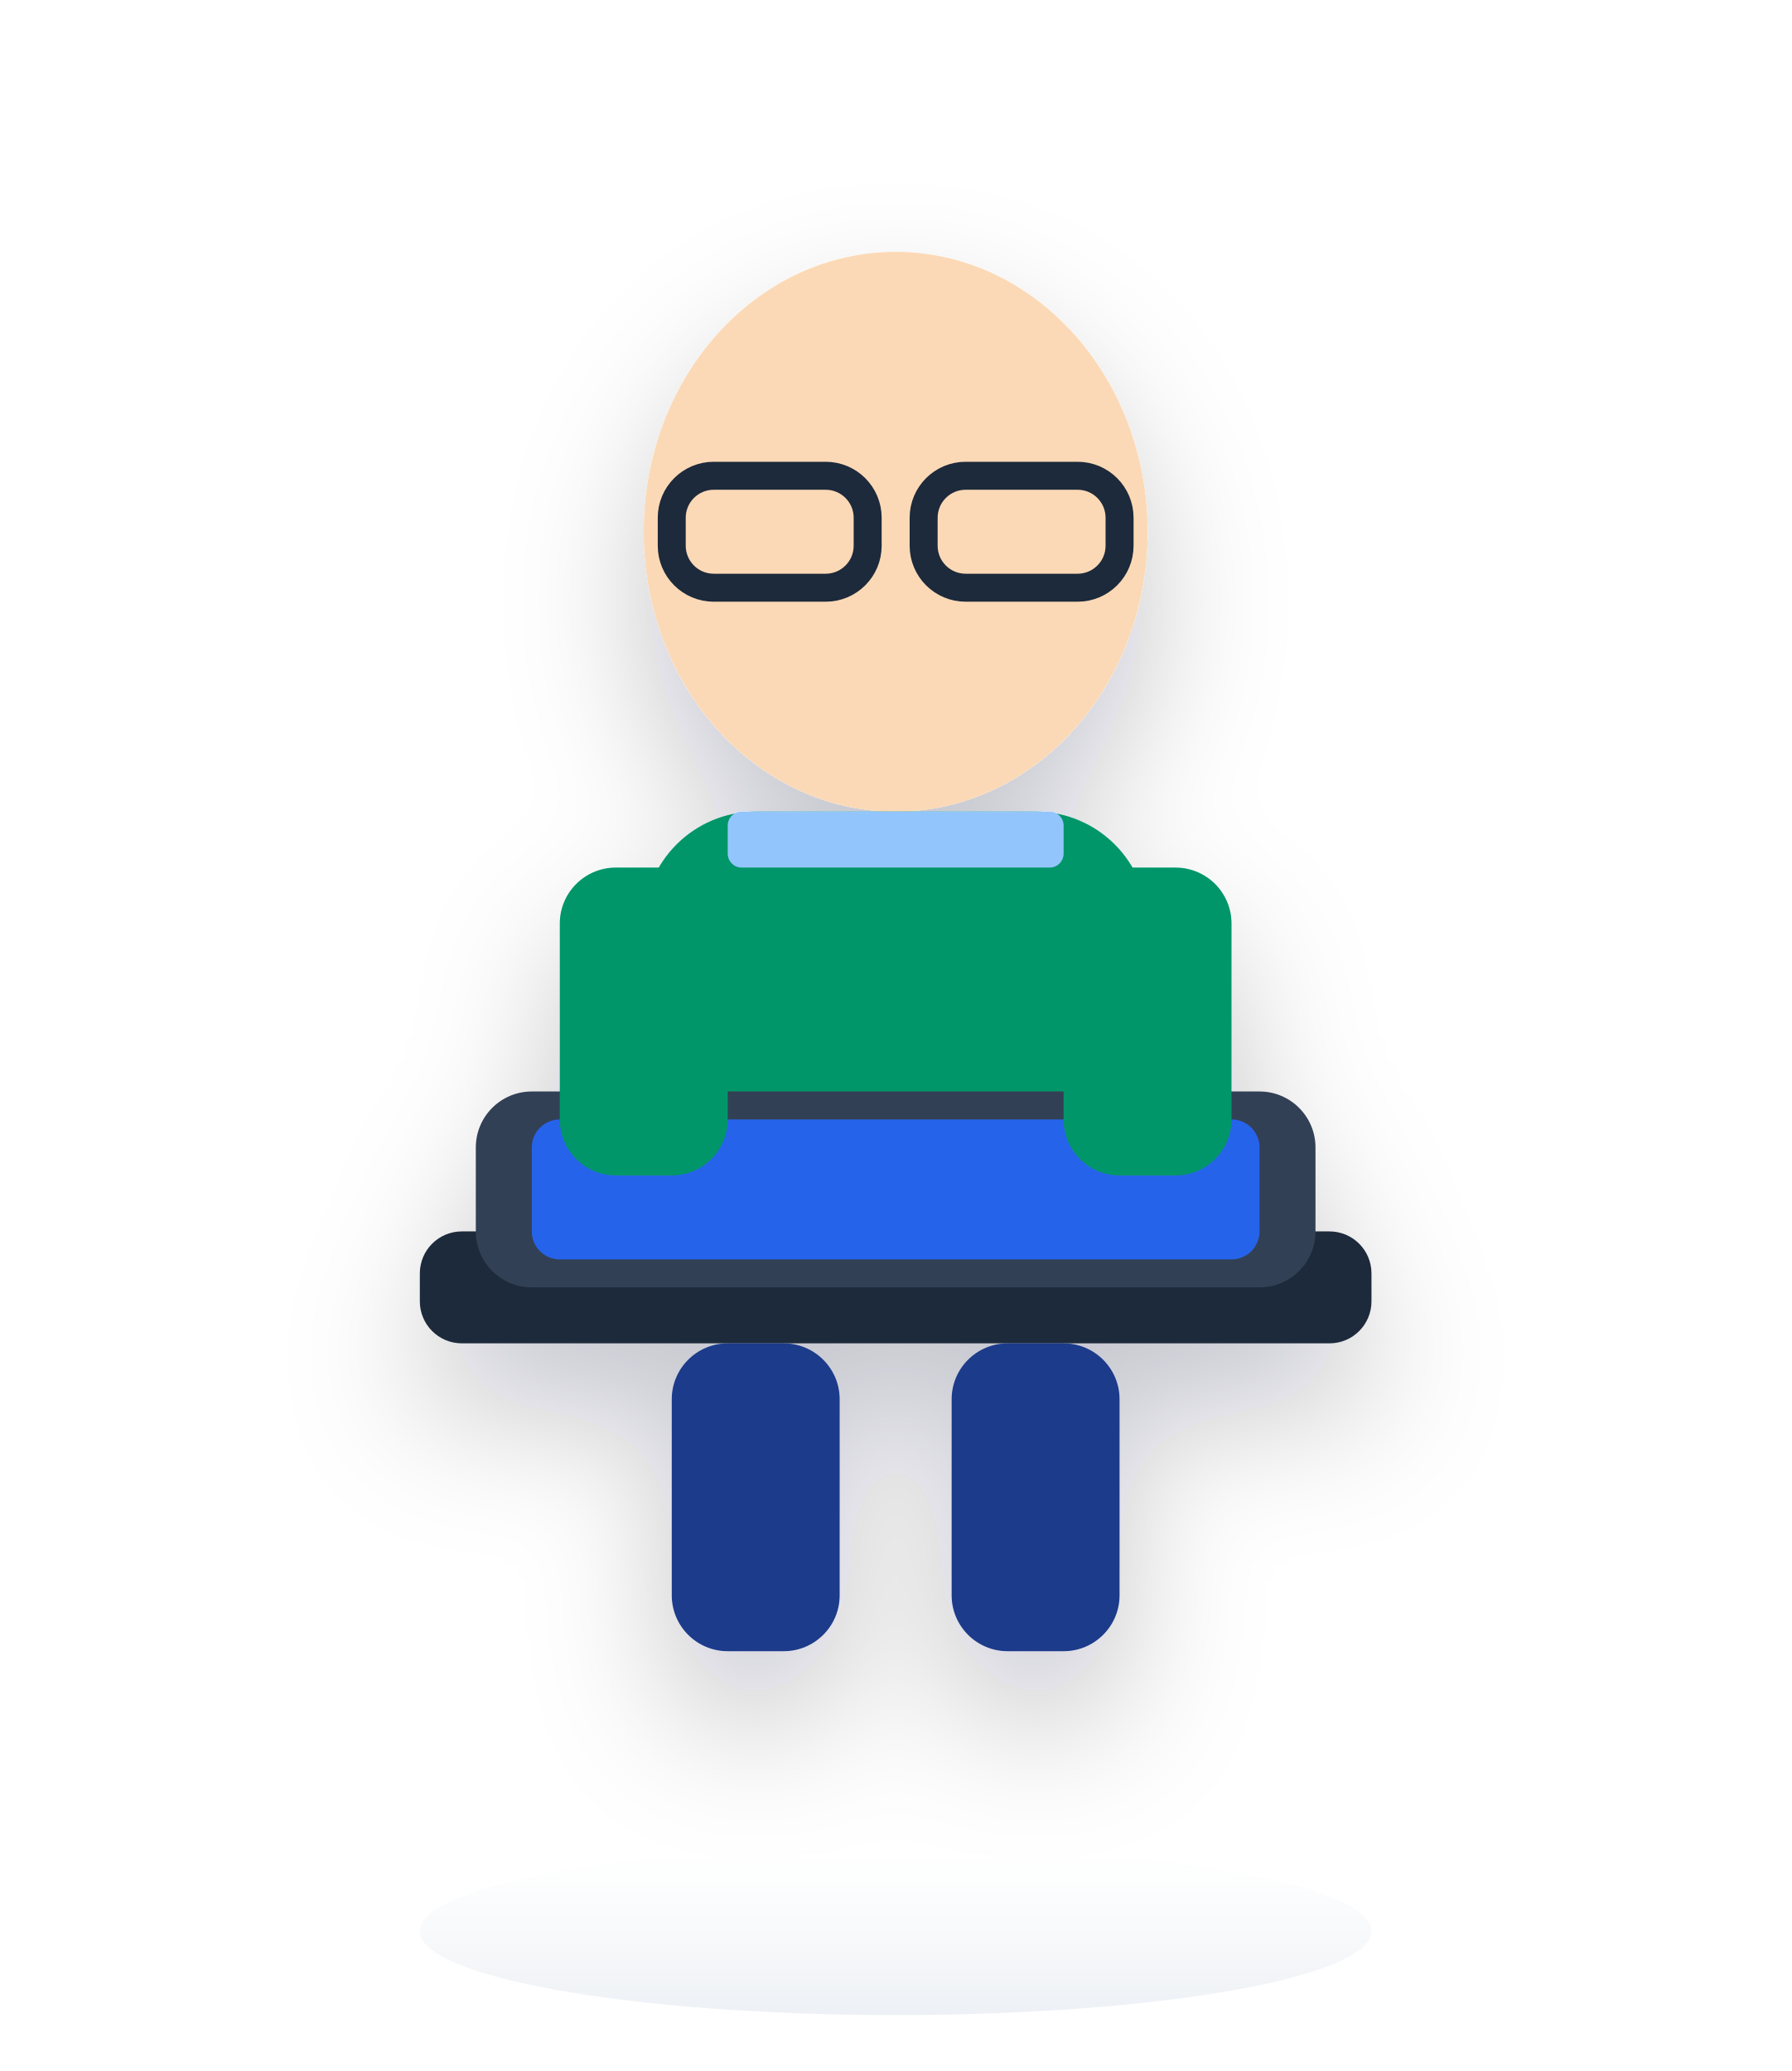
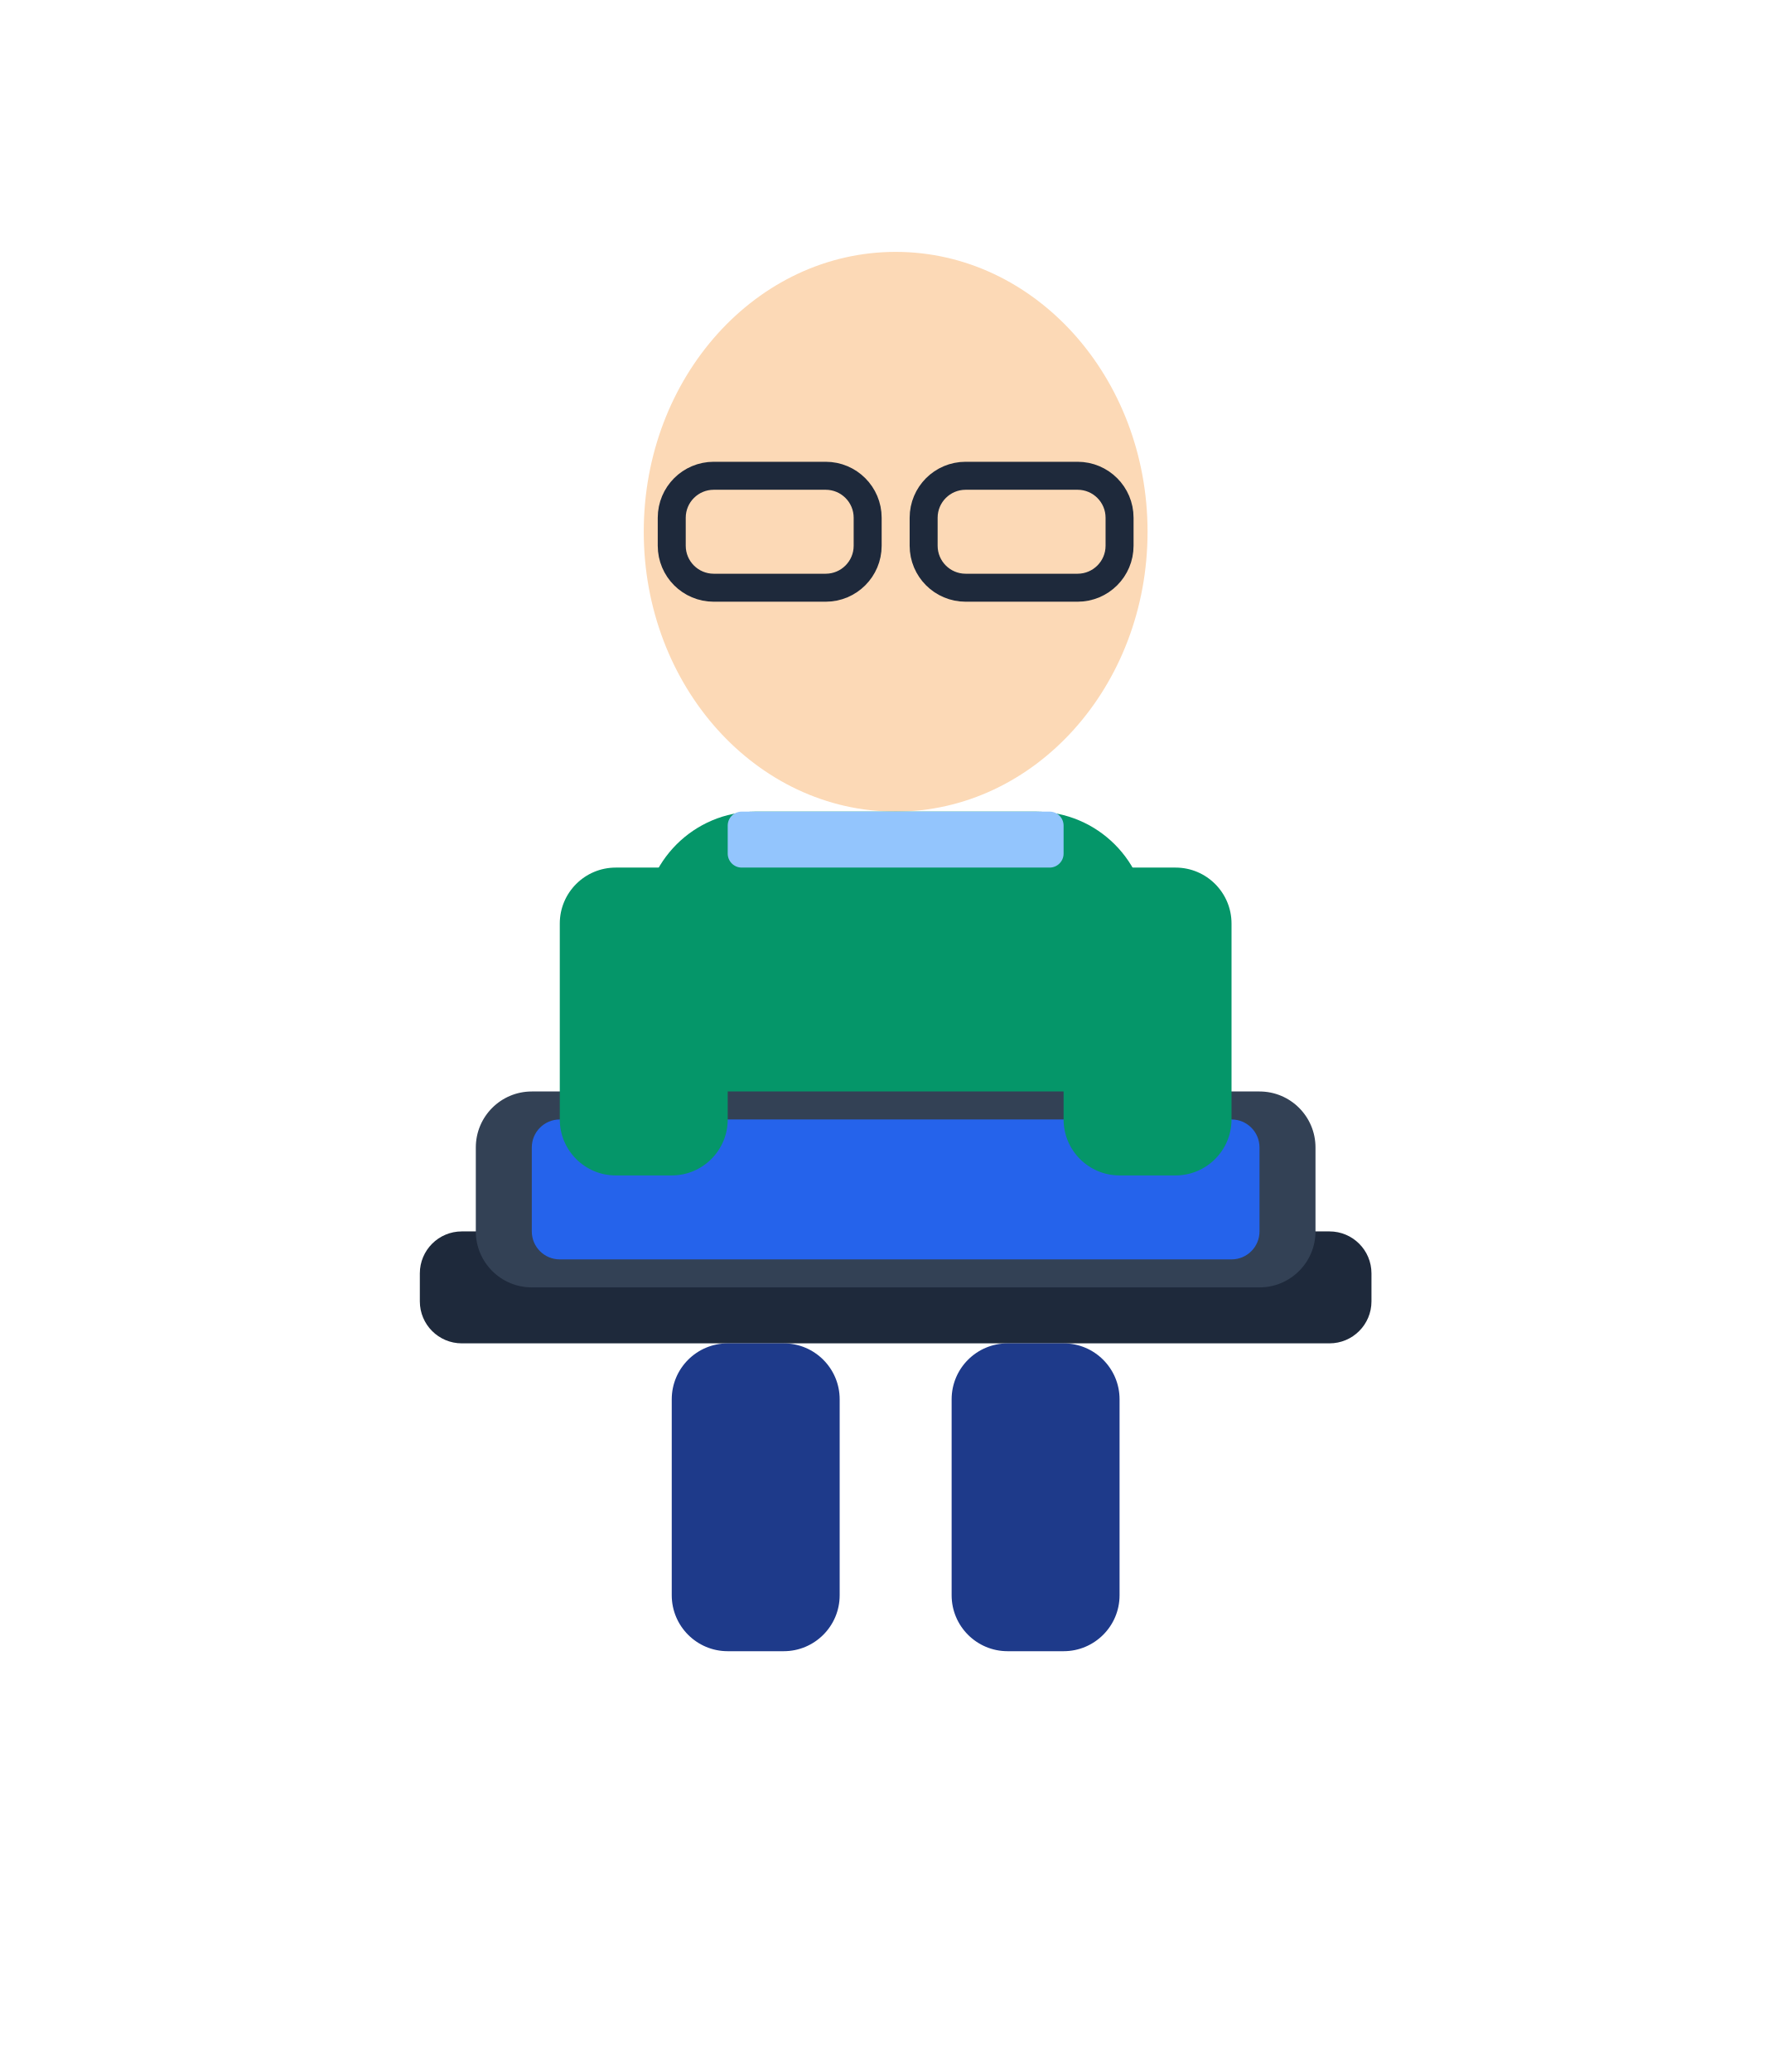
<svg xmlns="http://www.w3.org/2000/svg" viewBox="0 0 128 148" role="img" aria-hidden="true">
-   <defs>
-     <filter id="charShadow" x="-15%" y="-10%" width="130%" height="130%">
-       <feDropShadow dx="0" dy="5" stdDeviation="5" flood-color="#0f172a" flood-opacity="0.22" />
-     </filter>
-     <linearGradient id="floor" x1="0" y1="0" x2="0" y2="1">
-       <stop offset="0%" stop-color="#e2e8f0" stop-opacity="0" />
-       <stop offset="100%" stop-color="#cbd5e1" stop-opacity="0.35" />
-     </linearGradient>
-   </defs>
-   <ellipse cx="64" cy="138" rx="34" ry="6" fill="url(#floor)" />
-   <g filter="url(#charShadow)">
-     <ellipse cx="64" cy="38" rx="18" ry="20" fill="#fcd9b6" />
-     <rect x="48" y="34" width="14" height="8" rx="3" fill="none" stroke="#1e293b" stroke-width="2" />
-     <rect x="66" y="34" width="14" height="8" rx="3" fill="none" stroke="#1e293b" stroke-width="2" />
-     <rect x="46" y="58" width="36" height="32" rx="8" fill="#059669" />
-     <rect x="30" y="88" width="68" height="8" rx="3" fill="#1e293b" />
-     <rect x="34" y="78" width="60" height="14" rx="4" fill="#334155" />
-     <rect x="38" y="80" width="52" height="10" rx="2" fill="#2563eb" />
-     <rect x="52" y="58" width="24" height="4" rx="1" fill="#93c5fd" />
-     <rect x="40" y="62" width="12" height="22" rx="4" fill="#059669" />
-     <rect x="76" y="62" width="12" height="22" rx="4" fill="#059669" />
-     <rect x="48" y="96" width="12" height="22" rx="4" fill="#1e3a8a" />
-     <rect x="68" y="96" width="12" height="22" rx="4" fill="#1e3a8a" />
-   </g>
+   <ellipse cx="64" cy="38" rx="18" ry="20" fill="#fcd9b6" />
+   <rect x="48" y="34" width="14" height="8" rx="3" fill="none" stroke="#1e293b" stroke-width="2" />
+   <rect x="66" y="34" width="14" height="8" rx="3" fill="none" stroke="#1e293b" stroke-width="2" />
+   <rect x="46" y="58" width="36" height="32" rx="8" fill="#059669" />
+   <rect x="30" y="88" width="68" height="8" rx="3" fill="#1e293b" />
+   <rect x="34" y="78" width="60" height="14" rx="4" fill="#334155" />
+   <rect x="38" y="80" width="52" height="10" rx="2" fill="#2563eb" />
+   <rect x="52" y="58" width="24" height="4" rx="1" fill="#93c5fd" />
+   <rect x="40" y="62" width="12" height="22" rx="4" fill="#059669" />
+   <rect x="76" y="62" width="12" height="22" rx="4" fill="#059669" />
+   <rect x="48" y="96" width="12" height="22" rx="4" fill="#1e3a8a" />
+   <rect x="68" y="96" width="12" height="22" rx="4" fill="#1e3a8a" />
</svg>
